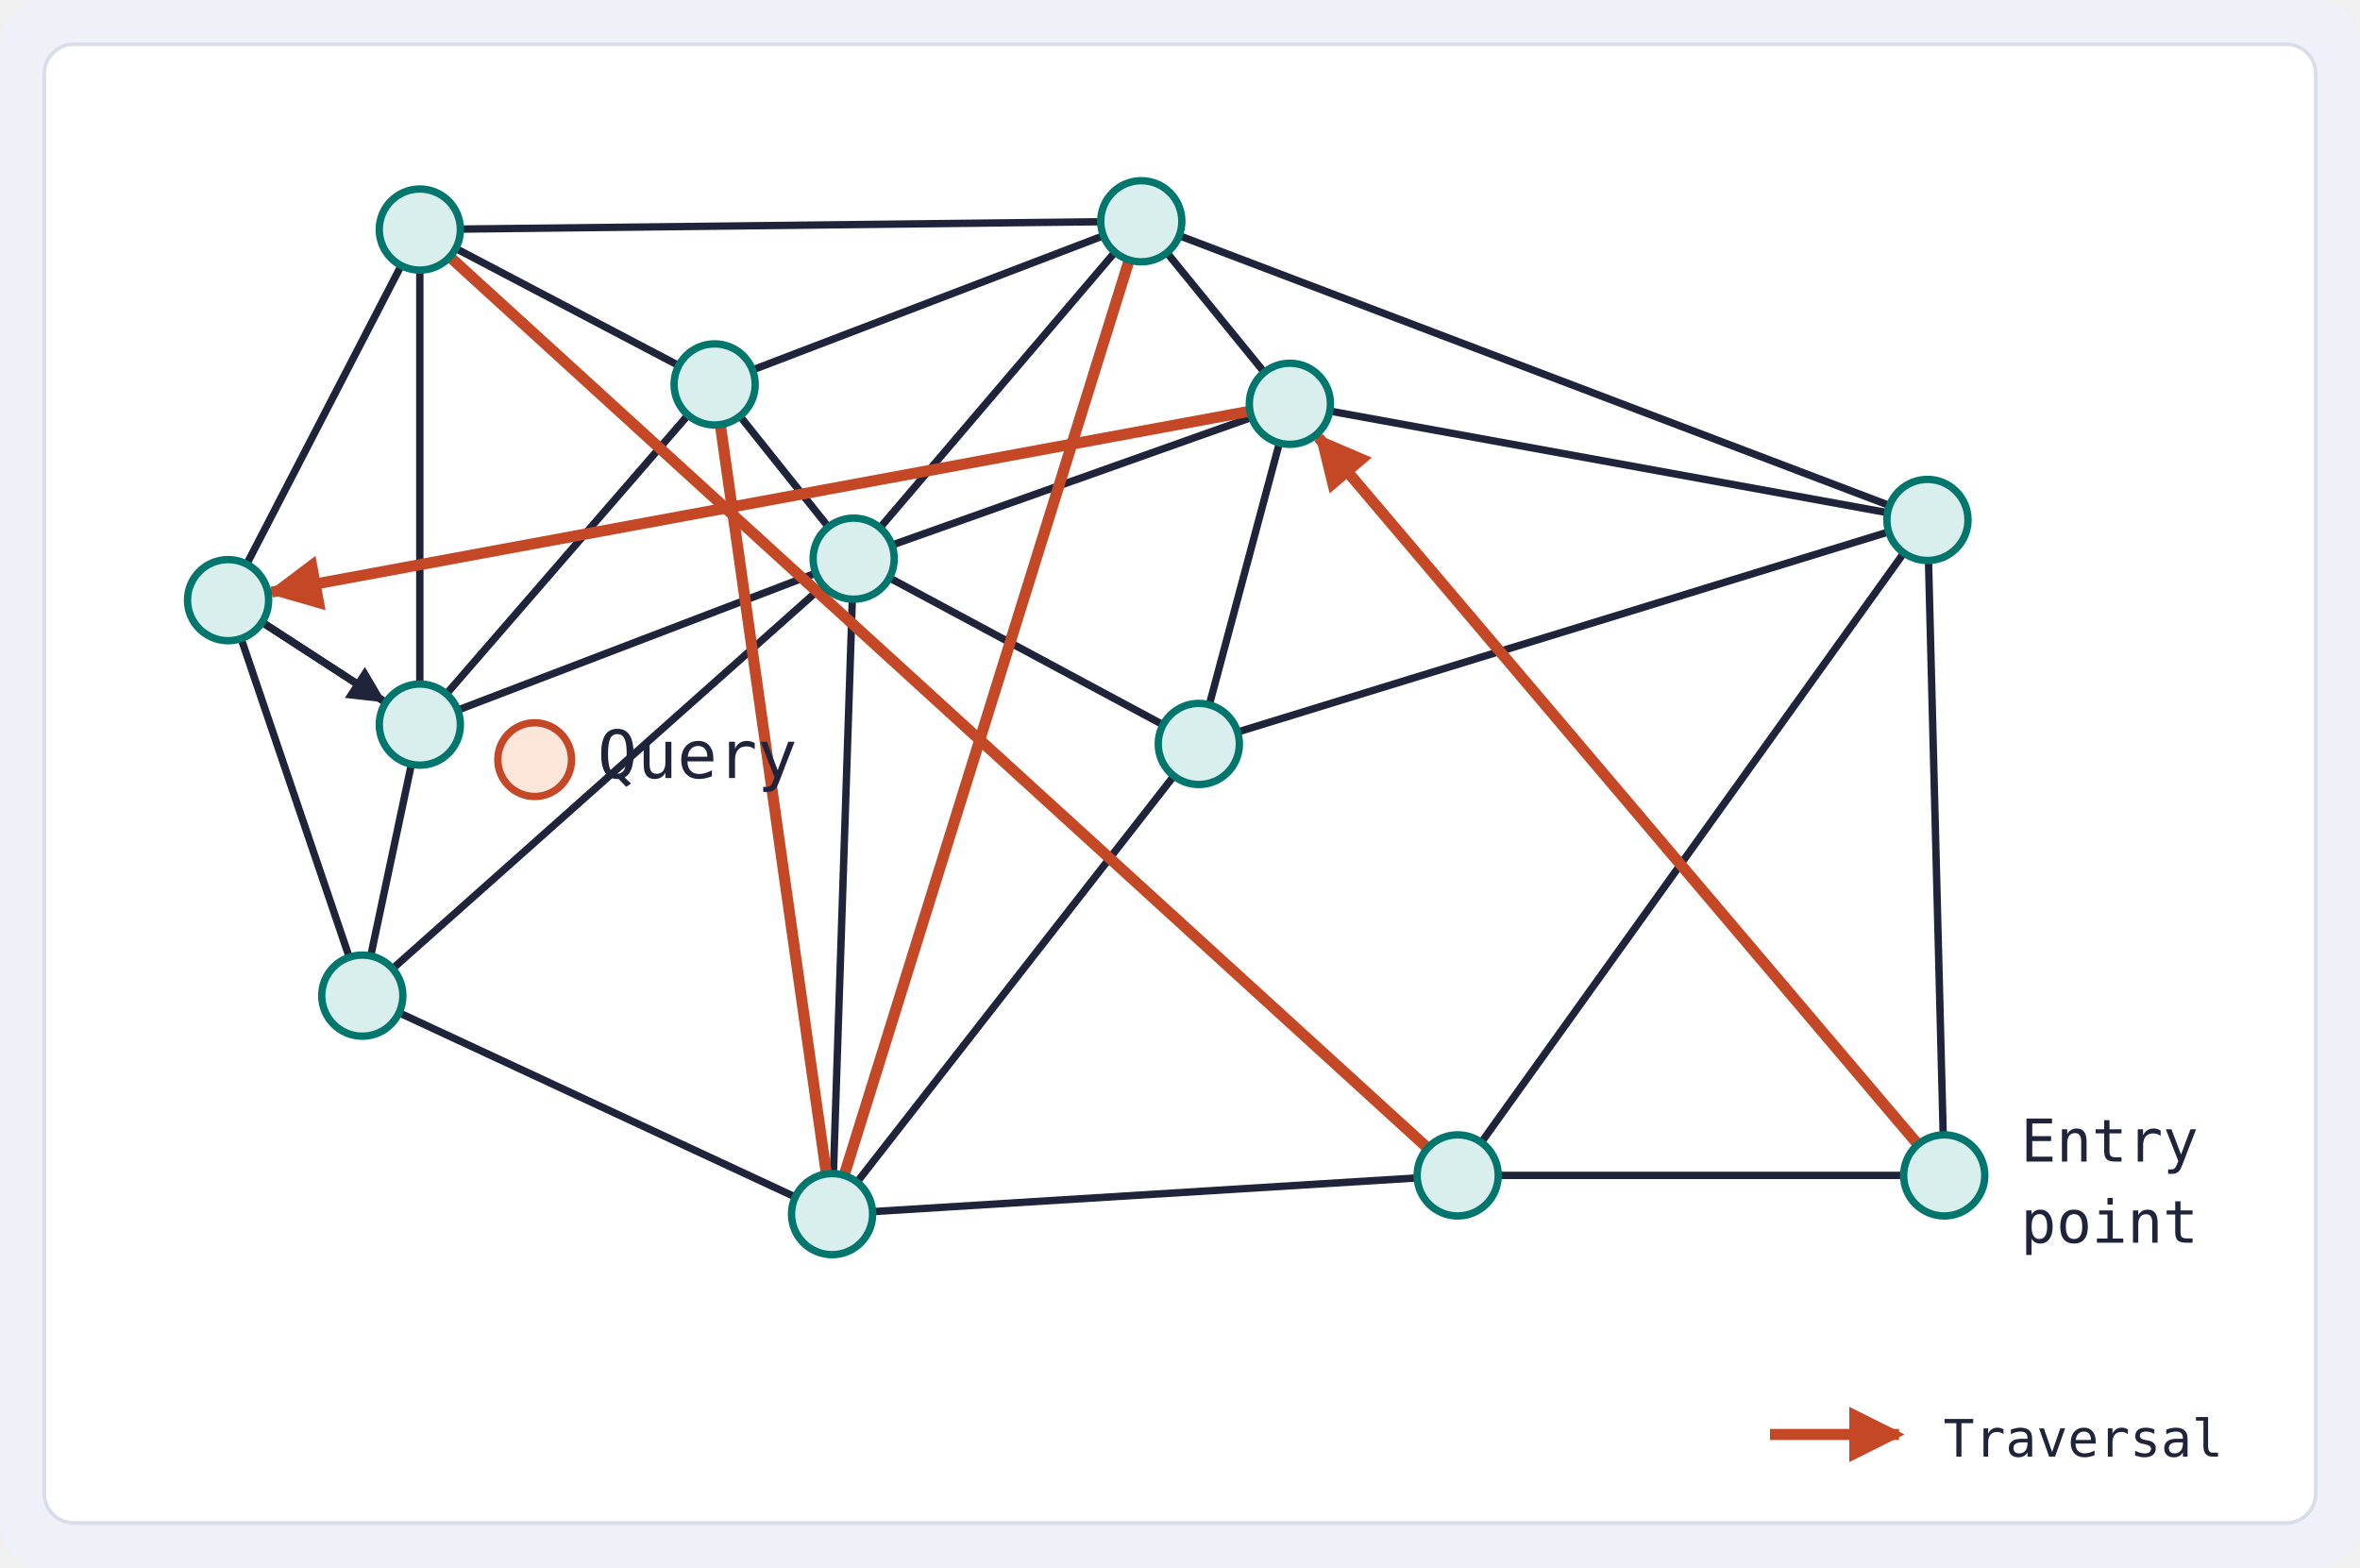
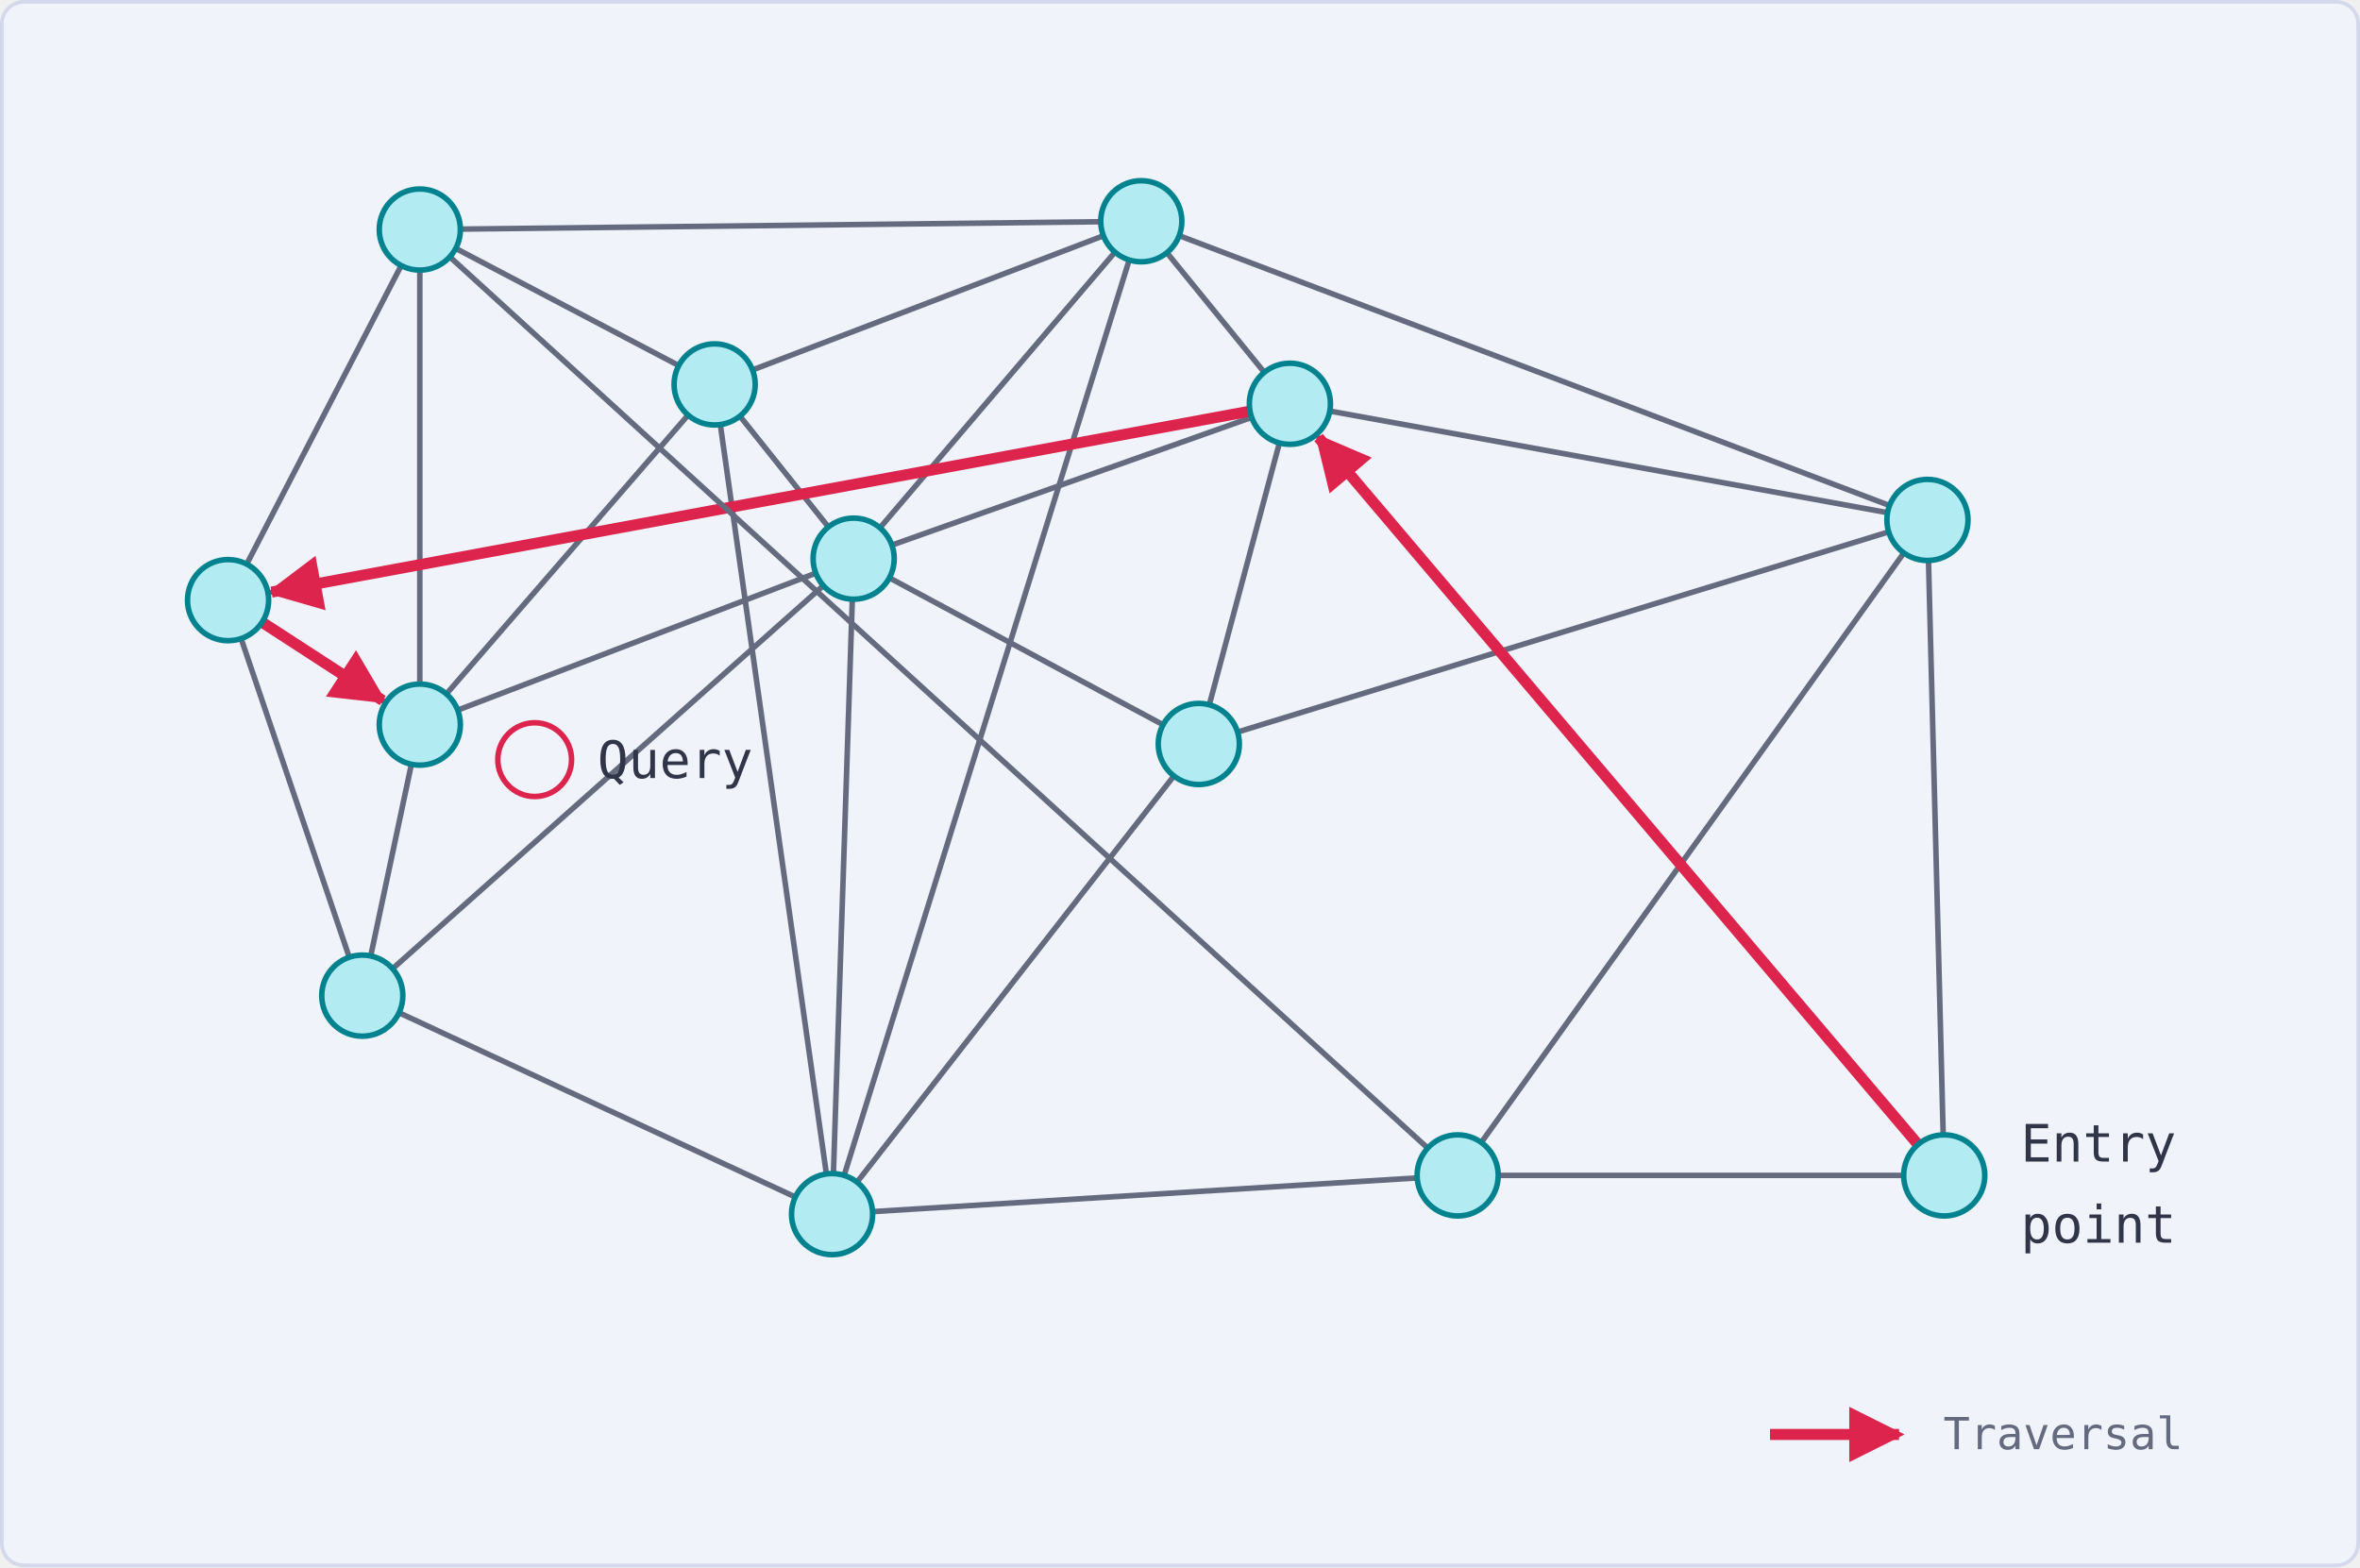
<svg xmlns="http://www.w3.org/2000/svg" viewBox="0 0 640 425" role="img" aria-labelledby="description">
  <defs>
    <marker id="arrow" viewBox="0 0 10 10" refX="9" refY="5" markerWidth="5" markerHeight="5" orient="auto-start-reverse">
-       <path d="M0 0 L10 5 L0 10 Z" fill="#c44726" />
-     </marker>
-     <marker id="black-arrow" viewBox="0 0 10 10" refX="9" refY="5" markerWidth="5" markerHeight="5" orient="auto-start-reverse">
-       <path d="M0 0 L10 5 L0 10 Z" fill="#20243a" />
+       <path d="M0 0 L10 5 L0 10 Z" fill="#dc244c" />
    </marker>
  </defs>
-   <rect width="640" height="425" rx="12" fill="#f0f1f8" />
-   <rect x="12" y="12" width="616" height="401" rx="8" fill="#fff" stroke="#d9dcea" />
-   <g font-family="ui-monospace, SFMono-Regular, Menlo, monospace">
-     <line x1="61.85" y1="162.75" x2="113.85" y2="62.25" stroke="#20243a" stroke-width="2" />
-     <line x1="61.85" y1="162.75" x2="113.85" y2="196.5" stroke="#20243a" stroke-width="2" />
-     <line x1="61.85" y1="162.75" x2="98.25" y2="270.0" stroke="#20243a" stroke-width="2" />
-     <line x1="113.85" y1="62.25" x2="113.85" y2="196.5" stroke="#20243a" stroke-width="2" />
-     <line x1="113.85" y1="62.25" x2="193.8" y2="104.25" stroke="#20243a" stroke-width="2" />
-     <line x1="113.85" y1="62.25" x2="309.5" y2="60.0" stroke="#20243a" stroke-width="2" />
-     <line x1="113.85" y1="196.5" x2="98.25" y2="270.0" stroke="#20243a" stroke-width="2" />
-     <line x1="113.85" y1="196.5" x2="193.8" y2="104.25" stroke="#20243a" stroke-width="2" />
-     <line x1="113.85" y1="196.5" x2="231.5" y2="151.5" stroke="#20243a" stroke-width="2" />
-     <line x1="98.25" y1="270.0" x2="231.5" y2="151.5" stroke="#20243a" stroke-width="2" />
-     <line x1="98.25" y1="270.0" x2="225.65" y2="329.25" stroke="#20243a" stroke-width="2" />
-     <line x1="193.8" y1="104.25" x2="231.5" y2="151.5" stroke="#20243a" stroke-width="2" />
-     <line x1="193.8" y1="104.25" x2="225.65" y2="329.25" stroke="#20243a" stroke-width="2" />
-     <line x1="193.8" y1="104.25" x2="309.5" y2="60.0" stroke="#20243a" stroke-width="2" />
-     <line x1="231.5" y1="151.5" x2="225.65" y2="329.25" stroke="#20243a" stroke-width="2" />
-     <line x1="231.5" y1="151.5" x2="309.5" y2="60.0" stroke="#20243a" stroke-width="2" />
-     <line x1="231.5" y1="151.5" x2="349.8" y2="109.5" stroke="#20243a" stroke-width="2" />
-     <line x1="231.5" y1="151.5" x2="325.1" y2="201.75" stroke="#20243a" stroke-width="2" />
-     <line x1="225.65" y1="329.25" x2="309.5" y2="60.0" stroke="#20243a" stroke-width="2" />
-     <line x1="225.65" y1="329.25" x2="325.1" y2="201.75" stroke="#20243a" stroke-width="2" />
-     <line x1="225.65" y1="329.25" x2="395.3" y2="318.75" stroke="#20243a" stroke-width="2" />
-     <line x1="309.5" y1="60.0" x2="349.8" y2="109.5" stroke="#20243a" stroke-width="2" />
-     <line x1="309.5" y1="60.0" x2="522.7" y2="141.0" stroke="#20243a" stroke-width="2" />
-     <line x1="349.8" y1="109.5" x2="325.1" y2="201.75" stroke="#20243a" stroke-width="2" />
-     <line x1="349.8" y1="109.5" x2="522.7" y2="141.0" stroke="#20243a" stroke-width="2" />
-     <line x1="325.1" y1="201.75" x2="522.7" y2="141.0" stroke="#20243a" stroke-width="2" />
-     <line x1="395.3" y1="318.75" x2="522.7" y2="141.0" stroke="#20243a" stroke-width="2" />
-     <line x1="395.3" y1="318.75" x2="527.25" y2="318.75" stroke="#20243a" stroke-width="2" />
-     <line x1="522.7" y1="141.0" x2="527.25" y2="318.75" stroke="#20243a" stroke-width="2" />
-     <line x1="527.25" y1="318.75" x2="357.561" y2="118.652" stroke="#c44726" stroke-width="3" marker-end="url(#arrow)" />
-     <line x1="349.8" y1="109.5" x2="73.65" y2="160.568" stroke="#c44726" stroke-width="3" marker-end="url(#arrow)" />
-     <line x1="309.5" y1="60.0" x2="225.65" y2="329.25" stroke="#c44726" stroke-width="3" />
-     <line x1="225.65" y1="329.25" x2="193.8" y2="104.25" stroke="#c44726" stroke-width="3" />
-     <line x1="395.3" y1="318.75" x2="113.85" y2="62.25" stroke="#c44726" stroke-width="3" />
-     <line x1="61.85" y1="162.75" x2="103.784" y2="189.967" stroke="#20243a" stroke-width="2" marker-end="url(#black-arrow)" />
-     <circle cx="61.85" cy="162.75" r="11" fill="#d8efed" stroke="#00766d" stroke-width="2" />
-     <circle cx="113.85" cy="62.25" r="11" fill="#d8efed" stroke="#00766d" stroke-width="2" />
-     <circle cx="113.85" cy="196.5" r="11" fill="#d8efed" stroke="#00766d" stroke-width="2" />
-     <circle cx="98.25" cy="270.0" r="11" fill="#d8efed" stroke="#00766d" stroke-width="2" />
-     <circle cx="193.8" cy="104.25" r="11" fill="#d8efed" stroke="#00766d" stroke-width="2" />
-     <circle cx="231.5" cy="151.5" r="11" fill="#d8efed" stroke="#00766d" stroke-width="2" />
-     <circle cx="225.65" cy="329.25" r="11" fill="#d8efed" stroke="#00766d" stroke-width="2" />
-     <circle cx="309.5" cy="60.0" r="11" fill="#d8efed" stroke="#00766d" stroke-width="2" />
-     <circle cx="349.8" cy="109.5" r="11" fill="#d8efed" stroke="#00766d" stroke-width="2" />
-     <circle cx="325.1" cy="201.75" r="11" fill="#d8efed" stroke="#00766d" stroke-width="2" />
-     <circle cx="395.3" cy="318.75" r="11" fill="#d8efed" stroke="#00766d" stroke-width="2" />
-     <circle cx="522.7" cy="141.0" r="11" fill="#d8efed" stroke="#00766d" stroke-width="2" />
-     <circle cx="527.25" cy="318.75" r="11" fill="#d8efed" stroke="#00766d" stroke-width="2" />
-     <circle cx="145" cy="206" r="10" fill="#fce5d9" stroke="#c44726" stroke-width="2" />
-     <text x="162" y="211" font-size="18" text-anchor="start" fill="#20243a">Query</text>
-     <text x="548" y="315" font-size="16" text-anchor="start" fill="#20243a">Entry</text>
-     <text x="548" y="337" font-size="16" text-anchor="start" fill="#20243a">point</text>
-     <line x1="480" y1="389" x2="515" y2="389" stroke="#c44726" stroke-width="3" marker-end="url(#arrow)" />
-     <text x="527" y="395" font-size="14" text-anchor="start" fill="#20243a">Traversal</text>
+   <rect x="0.5" y="0.5" width="639" height="424" rx="6" fill="#f0f3fa" stroke="#d3d9eb" stroke-width="1" />
+   <g font-family="'Geist Mono', ui-monospace, SFMono-Regular, Menlo, Consolas, monospace">
+     <line x1="61.85" y1="162.75" x2="113.85" y2="62.25" stroke="#656b7f" stroke-width="1.5" />
+     <line x1="61.85" y1="162.75" x2="113.85" y2="196.5" stroke="#656b7f" stroke-width="1.5" />
+     <line x1="61.85" y1="162.75" x2="98.25" y2="270.0" stroke="#656b7f" stroke-width="1.5" />
+     <line x1="113.85" y1="62.25" x2="113.85" y2="196.5" stroke="#656b7f" stroke-width="1.5" />
+     <line x1="113.85" y1="62.25" x2="193.8" y2="104.25" stroke="#656b7f" stroke-width="1.5" />
+     <line x1="113.85" y1="62.25" x2="309.5" y2="60.0" stroke="#656b7f" stroke-width="1.5" />
+     <line x1="113.85" y1="196.5" x2="98.25" y2="270.0" stroke="#656b7f" stroke-width="1.5" />
+     <line x1="113.85" y1="196.5" x2="193.8" y2="104.25" stroke="#656b7f" stroke-width="1.5" />
+     <line x1="113.85" y1="196.5" x2="231.5" y2="151.5" stroke="#656b7f" stroke-width="1.5" />
+     <line x1="98.25" y1="270.0" x2="231.5" y2="151.5" stroke="#656b7f" stroke-width="1.5" />
+     <line x1="98.25" y1="270.0" x2="225.65" y2="329.25" stroke="#656b7f" stroke-width="1.5" />
+     <line x1="193.8" y1="104.25" x2="231.5" y2="151.5" stroke="#656b7f" stroke-width="1.5" />
+     <line x1="193.8" y1="104.25" x2="225.65" y2="329.25" stroke="#656b7f" stroke-width="1.5" />
+     <line x1="193.8" y1="104.25" x2="309.5" y2="60.0" stroke="#656b7f" stroke-width="1.5" />
+     <line x1="231.5" y1="151.5" x2="225.65" y2="329.25" stroke="#656b7f" stroke-width="1.5" />
+     <line x1="231.5" y1="151.5" x2="309.5" y2="60.0" stroke="#656b7f" stroke-width="1.5" />
+     <line x1="231.5" y1="151.5" x2="349.8" y2="109.5" stroke="#656b7f" stroke-width="1.5" />
+     <line x1="231.5" y1="151.5" x2="325.1" y2="201.75" stroke="#656b7f" stroke-width="1.5" />
+     <line x1="225.65" y1="329.25" x2="309.5" y2="60.0" stroke="#656b7f" stroke-width="1.5" />
+     <line x1="225.65" y1="329.25" x2="325.1" y2="201.75" stroke="#656b7f" stroke-width="1.5" />
+     <line x1="225.65" y1="329.25" x2="395.3" y2="318.75" stroke="#656b7f" stroke-width="1.5" />
+     <line x1="309.5" y1="60.0" x2="349.8" y2="109.5" stroke="#656b7f" stroke-width="1.5" />
+     <line x1="309.5" y1="60.0" x2="522.7" y2="141.0" stroke="#656b7f" stroke-width="1.5" />
+     <line x1="349.8" y1="109.5" x2="325.1" y2="201.75" stroke="#656b7f" stroke-width="1.5" />
+     <line x1="349.8" y1="109.5" x2="522.7" y2="141.0" stroke="#656b7f" stroke-width="1.5" />
+     <line x1="325.1" y1="201.75" x2="522.7" y2="141.0" stroke="#656b7f" stroke-width="1.5" />
+     <line x1="395.3" y1="318.75" x2="522.7" y2="141.0" stroke="#656b7f" stroke-width="1.5" />
+     <line x1="395.3" y1="318.75" x2="527.25" y2="318.75" stroke="#656b7f" stroke-width="1.5" />
+     <line x1="522.7" y1="141.0" x2="527.25" y2="318.75" stroke="#656b7f" stroke-width="1.5" />
+     <line x1="527.25" y1="318.75" x2="357.561" y2="118.652" stroke="#dc244c" stroke-width="3" marker-end="url(#arrow)" />
+     <line x1="349.8" y1="109.5" x2="73.65" y2="160.568" stroke="#dc244c" stroke-width="3" marker-end="url(#arrow)" />
+     <line x1="395.3" y1="318.75" x2="113.85" y2="62.25" stroke="#656b7f" stroke-width="1.5" />
+     <line x1="61.85" y1="162.75" x2="103.784" y2="189.967" stroke="#dc244c" stroke-width="3" marker-end="url(#arrow)" />
+     <circle cx="61.85" cy="162.75" r="11" fill="#b2ebf2" stroke="#00838f" stroke-width="1.5" />
+     <circle cx="113.85" cy="62.25" r="11" fill="#b2ebf2" stroke="#00838f" stroke-width="1.5" />
+     <circle cx="113.85" cy="196.5" r="11" fill="#b2ebf2" stroke="#00838f" stroke-width="1.5" />
+     <circle cx="98.25" cy="270.0" r="11" fill="#b2ebf2" stroke="#00838f" stroke-width="1.5" />
+     <circle cx="193.8" cy="104.25" r="11" fill="#b2ebf2" stroke="#00838f" stroke-width="1.5" />
+     <circle cx="231.5" cy="151.5" r="11" fill="#b2ebf2" stroke="#00838f" stroke-width="1.5" />
+     <circle cx="225.65" cy="329.25" r="11" fill="#b2ebf2" stroke="#00838f" stroke-width="1.5" />
+     <circle cx="309.5" cy="60.0" r="11" fill="#b2ebf2" stroke="#00838f" stroke-width="1.5" />
+     <circle cx="349.8" cy="109.5" r="11" fill="#b2ebf2" stroke="#00838f" stroke-width="1.5" />
+     <circle cx="325.1" cy="201.75" r="11" fill="#b2ebf2" stroke="#00838f" stroke-width="1.5" />
+     <circle cx="395.3" cy="318.75" r="11" fill="#b2ebf2" stroke="#00838f" stroke-width="1.5" />
+     <circle cx="522.7" cy="141.0" r="11" fill="#b2ebf2" stroke="#00838f" stroke-width="1.5" />
+     <circle cx="527.25" cy="318.75" r="11" fill="#b2ebf2" stroke="#00838f" stroke-width="1.5" />
+     <circle cx="145" cy="206" r="10" fill="#f0f3fa" stroke="#dc244c" stroke-width="1.5" />
+     <text x="162" y="211" font-size="14" text-anchor="start" fill="#303547">Query</text>
+     <text x="548" y="315" font-size="14" text-anchor="start" fill="#303547">Entry</text>
+     <text x="548" y="337" font-size="14" text-anchor="start" fill="#303547">point</text>
+     <line x1="480" y1="389" x2="515" y2="389" stroke="#dc244c" stroke-width="3" marker-end="url(#arrow)" />
+     <text x="527" y="393" font-size="12" text-anchor="start" fill="#656b7f">Traversal</text>
  </g>
</svg>
